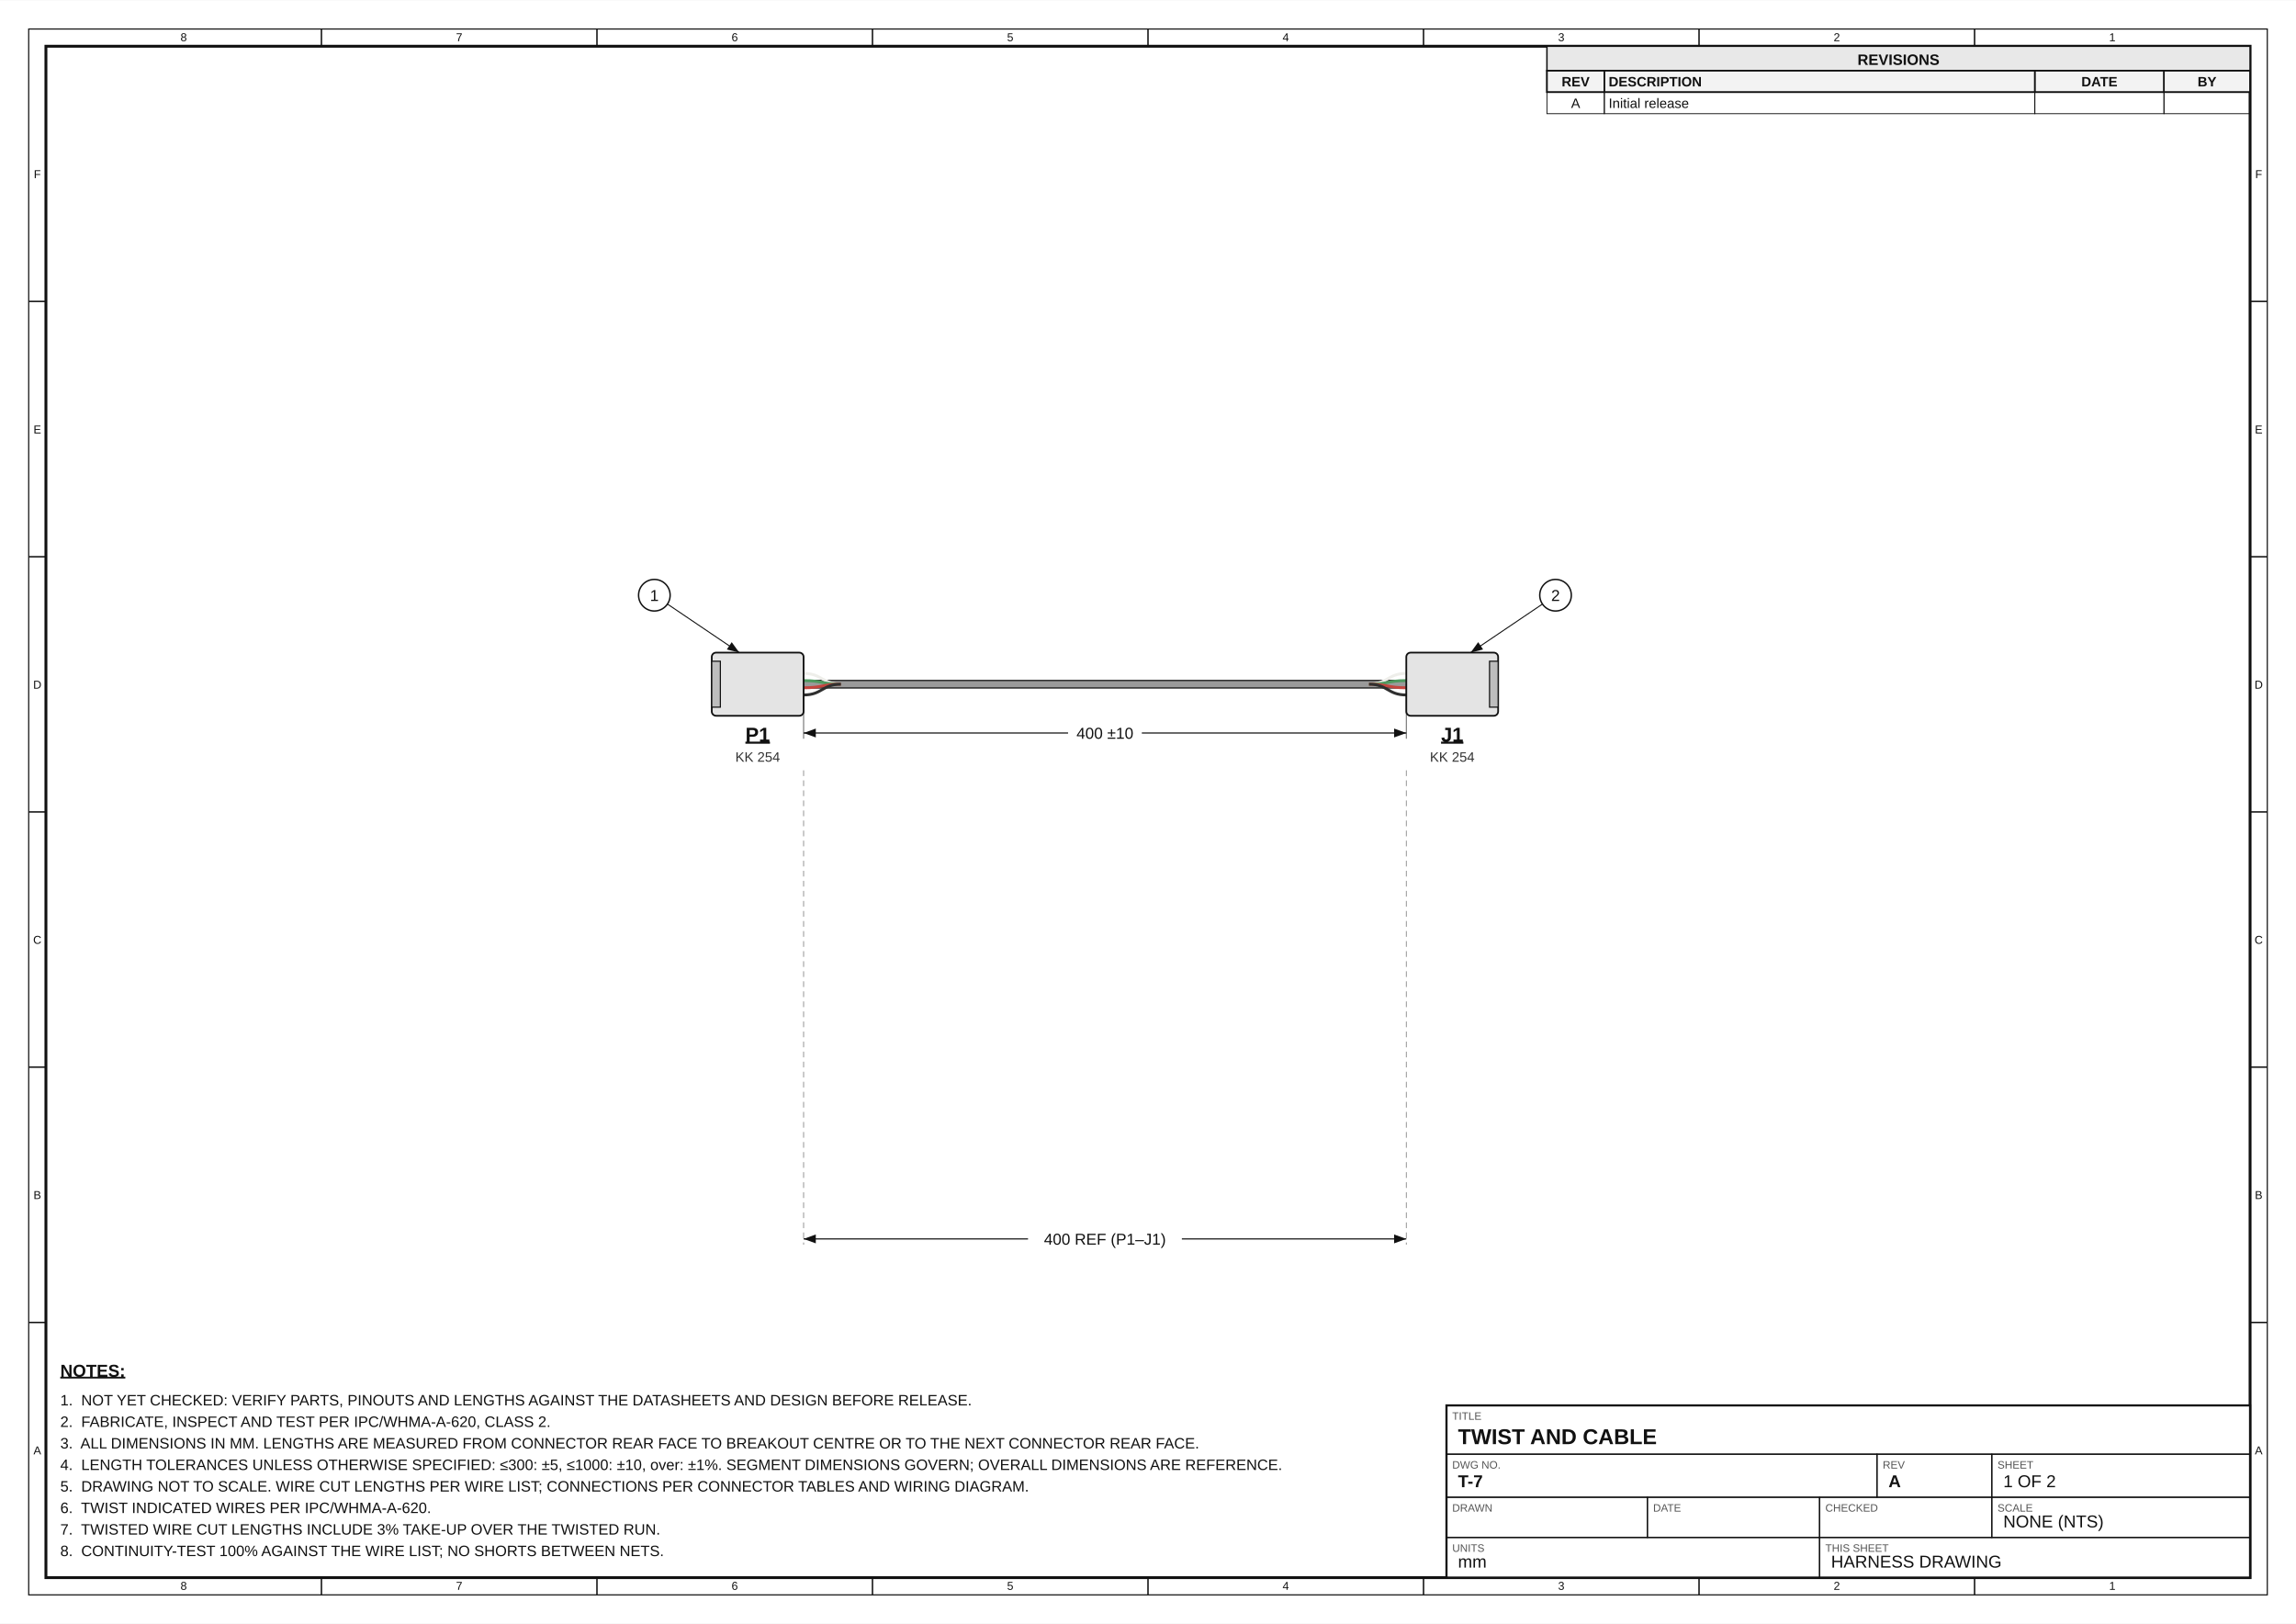
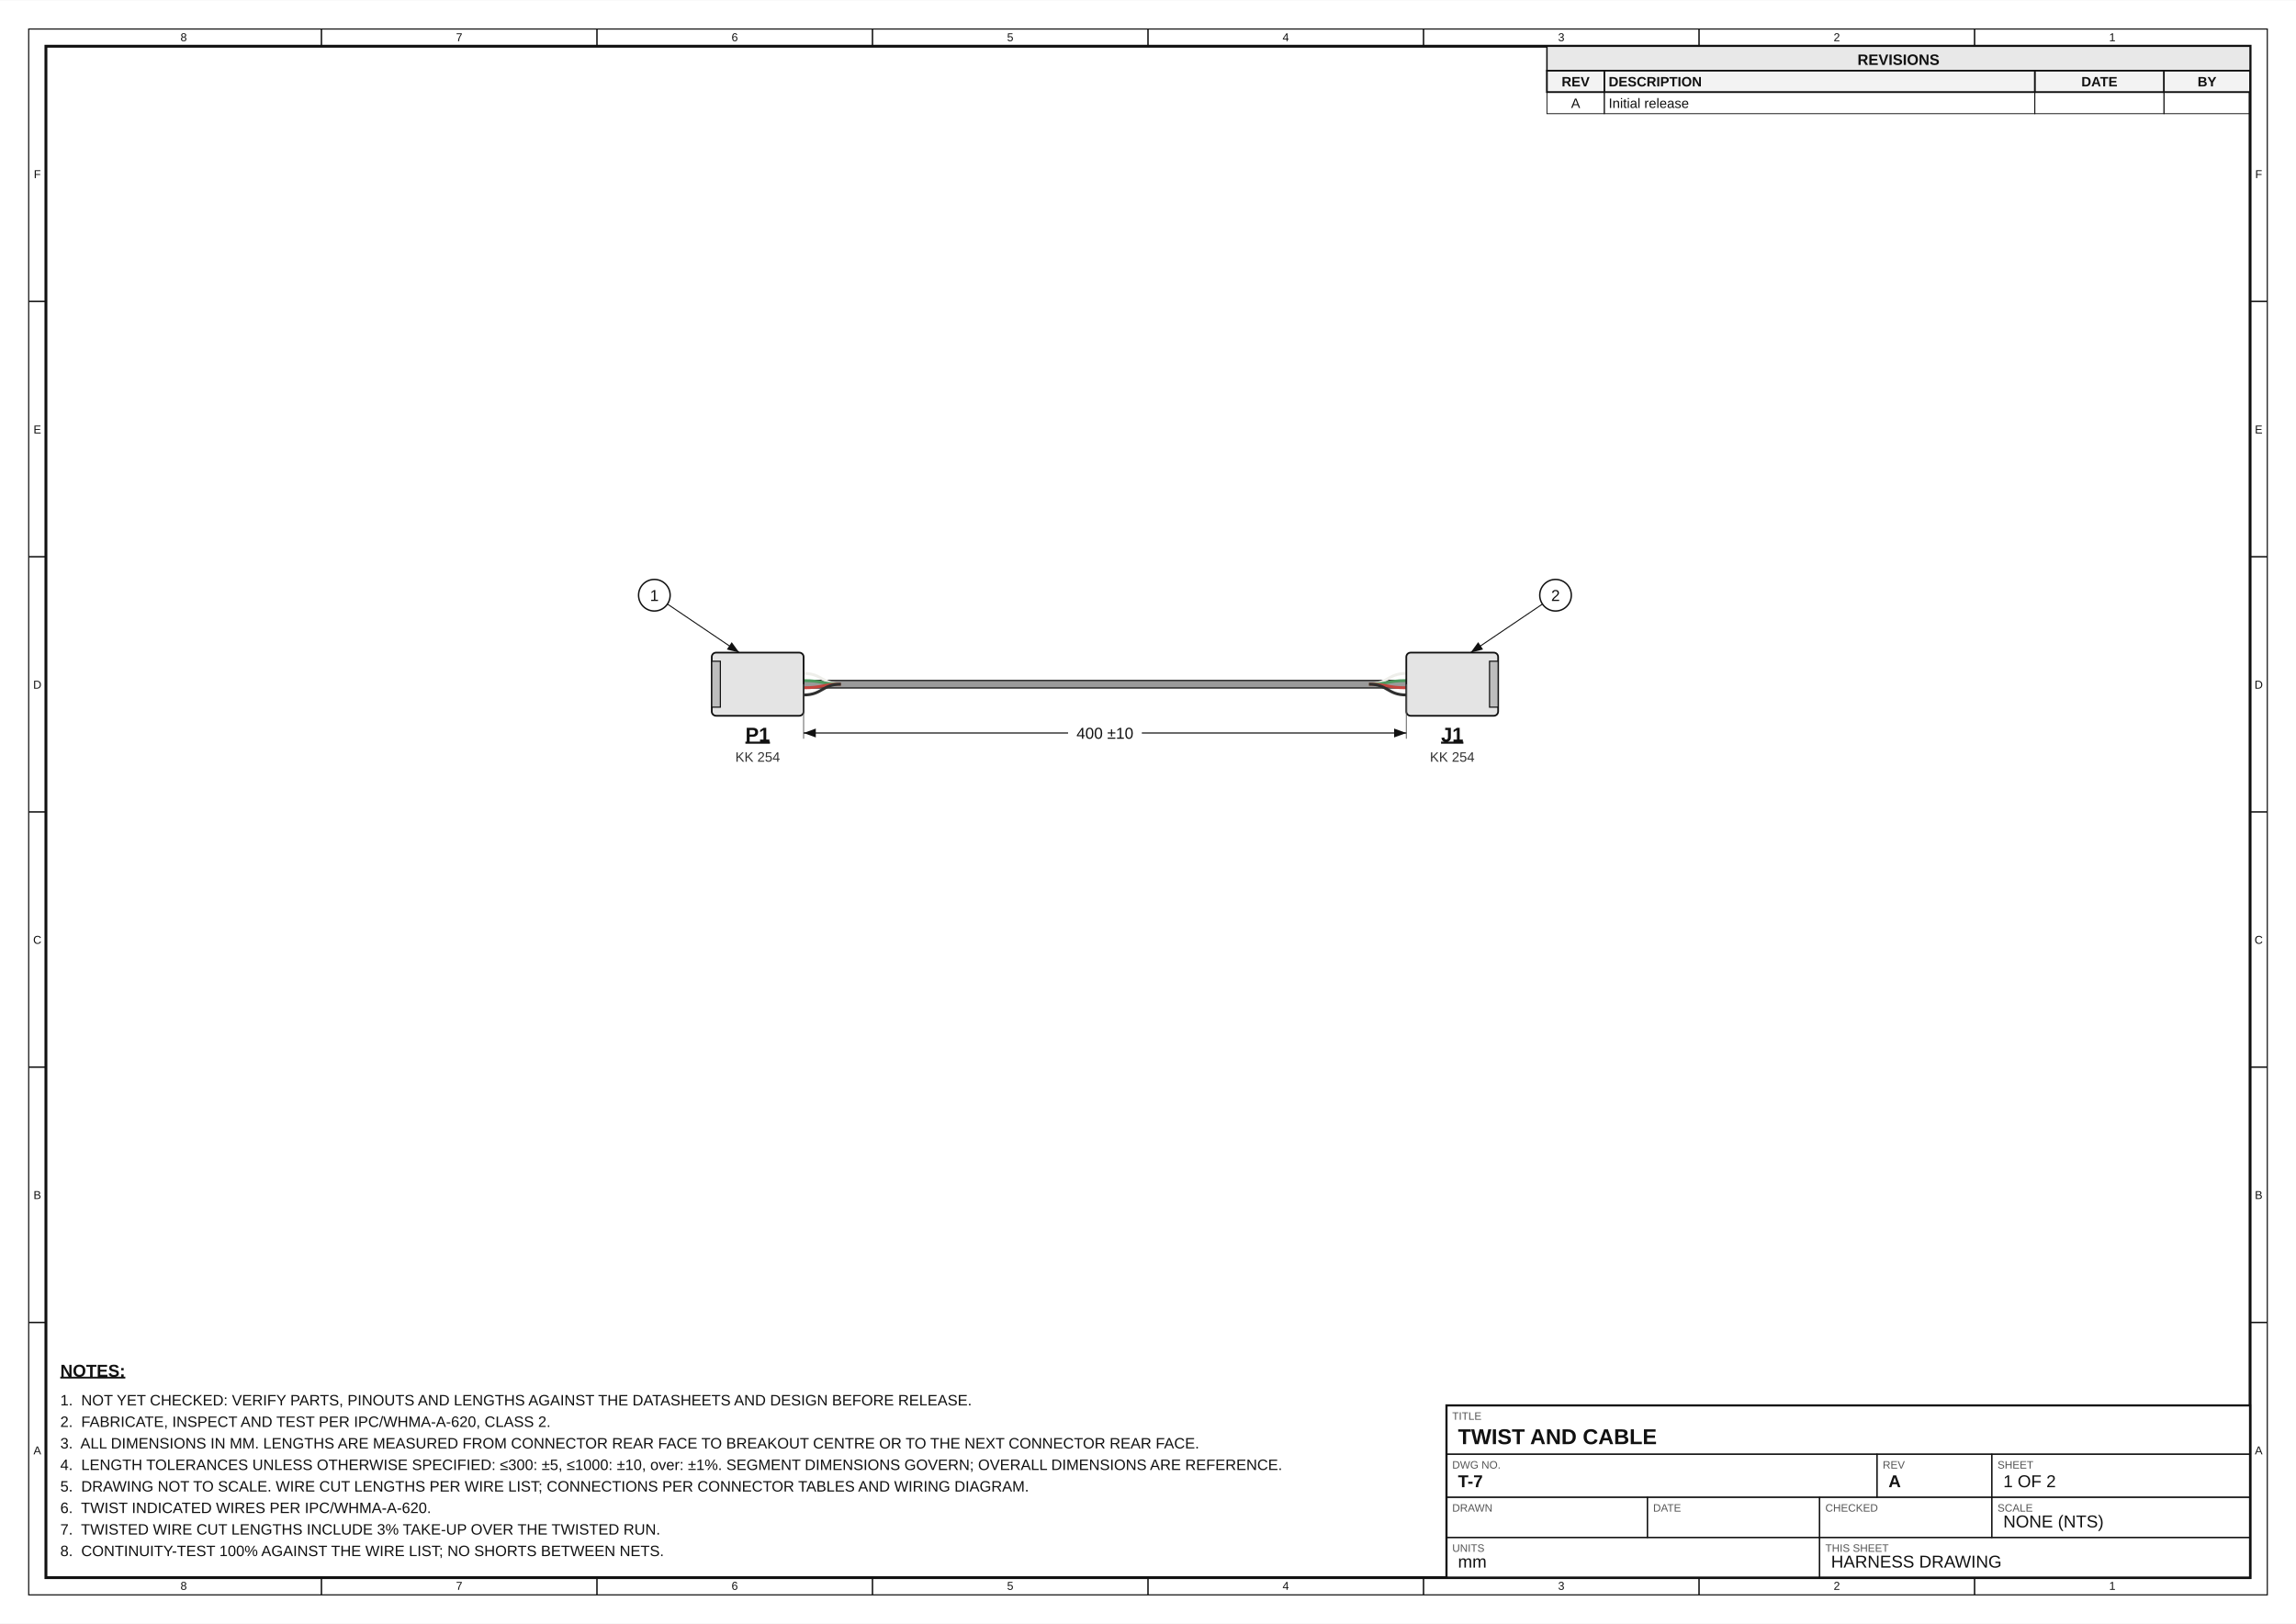
<svg xmlns="http://www.w3.org/2000/svg" viewBox="0 0 1600 1131" width="420mm" height="297mm">
  <rect x="0.0" y="0.0" width="1600.0" height="1131.0" fill="white" stroke="none" stroke-width="1" />
  <rect x="20.0" y="20.0" width="1560.0" height="1091.0" fill="none" stroke="#111" stroke-width="0.8" />
  <rect x="32.0" y="32.0" width="1536.0" height="1067.0" fill="none" stroke="#111" stroke-width="2" />
  <line x1="224.0" y1="20.0" x2="224.0" y2="32.0" stroke="#111" stroke-width="1" />
  <line x1="224.0" y1="1099.0" x2="224.0" y2="1111.0" stroke="#111" stroke-width="1" />
  <line x1="416.0" y1="20.0" x2="416.0" y2="32.0" stroke="#111" stroke-width="1" />
  <line x1="416.0" y1="1099.0" x2="416.0" y2="1111.0" stroke="#111" stroke-width="1" />
  <line x1="608.0" y1="20.0" x2="608.0" y2="32.0" stroke="#111" stroke-width="1" />
  <line x1="608.0" y1="1099.0" x2="608.0" y2="1111.0" stroke="#111" stroke-width="1" />
  <line x1="800.0" y1="20.0" x2="800.0" y2="32.0" stroke="#111" stroke-width="1" />
  <line x1="800.0" y1="1099.0" x2="800.0" y2="1111.0" stroke="#111" stroke-width="1" />
  <line x1="992.0" y1="20.0" x2="992.0" y2="32.0" stroke="#111" stroke-width="1" />
  <line x1="992.0" y1="1099.0" x2="992.0" y2="1111.0" stroke="#111" stroke-width="1" />
  <line x1="1184.0" y1="20.0" x2="1184.0" y2="32.0" stroke="#111" stroke-width="1" />
  <line x1="1184.0" y1="1099.0" x2="1184.0" y2="1111.0" stroke="#111" stroke-width="1" />
  <line x1="1376.0" y1="20.0" x2="1376.0" y2="32.0" stroke="#111" stroke-width="1" />
  <line x1="1376.0" y1="1099.0" x2="1376.0" y2="1111.0" stroke="#111" stroke-width="1" />
  <line x1="20.0" y1="209.8" x2="32.0" y2="209.8" stroke="#111" stroke-width="1" />
  <line x1="1568.0" y1="209.8" x2="1580.0" y2="209.8" stroke="#111" stroke-width="1" />
  <line x1="20.0" y1="387.7" x2="32.0" y2="387.7" stroke="#111" stroke-width="1" />
  <line x1="1568.0" y1="387.7" x2="1580.0" y2="387.7" stroke="#111" stroke-width="1" />
  <line x1="20.0" y1="565.5" x2="32.0" y2="565.5" stroke="#111" stroke-width="1" />
  <line x1="1568.0" y1="565.5" x2="1580.0" y2="565.5" stroke="#111" stroke-width="1" />
  <line x1="20.0" y1="743.3" x2="32.0" y2="743.3" stroke="#111" stroke-width="1" />
  <line x1="1568.0" y1="743.3" x2="1580.0" y2="743.3" stroke="#111" stroke-width="1" />
  <line x1="20.0" y1="921.2" x2="32.0" y2="921.2" stroke="#111" stroke-width="1" />
  <line x1="1568.0" y1="921.2" x2="1580.0" y2="921.2" stroke="#111" stroke-width="1" />
  <text x="128.0" y="28.5" font-family="Arial, Helvetica, sans-serif" font-size="8" text-anchor="middle" font-weight="normal" fill="#111">8</text>
  <text x="128.0" y="1107.5" font-family="Arial, Helvetica, sans-serif" font-size="8" text-anchor="middle" font-weight="normal" fill="#111">8</text>
  <text x="320.0" y="28.5" font-family="Arial, Helvetica, sans-serif" font-size="8" text-anchor="middle" font-weight="normal" fill="#111">7</text>
  <text x="320.0" y="1107.5" font-family="Arial, Helvetica, sans-serif" font-size="8" text-anchor="middle" font-weight="normal" fill="#111">7</text>
  <text x="512.0" y="28.5" font-family="Arial, Helvetica, sans-serif" font-size="8" text-anchor="middle" font-weight="normal" fill="#111">6</text>
  <text x="512.0" y="1107.5" font-family="Arial, Helvetica, sans-serif" font-size="8" text-anchor="middle" font-weight="normal" fill="#111">6</text>
  <text x="704.0" y="28.5" font-family="Arial, Helvetica, sans-serif" font-size="8" text-anchor="middle" font-weight="normal" fill="#111">5</text>
  <text x="704.0" y="1107.5" font-family="Arial, Helvetica, sans-serif" font-size="8" text-anchor="middle" font-weight="normal" fill="#111">5</text>
  <text x="896.0" y="28.5" font-family="Arial, Helvetica, sans-serif" font-size="8" text-anchor="middle" font-weight="normal" fill="#111">4</text>
  <text x="896.0" y="1107.5" font-family="Arial, Helvetica, sans-serif" font-size="8" text-anchor="middle" font-weight="normal" fill="#111">4</text>
  <text x="1088.0" y="28.5" font-family="Arial, Helvetica, sans-serif" font-size="8" text-anchor="middle" font-weight="normal" fill="#111">3</text>
  <text x="1088.0" y="1107.5" font-family="Arial, Helvetica, sans-serif" font-size="8" text-anchor="middle" font-weight="normal" fill="#111">3</text>
  <text x="1280.0" y="28.5" font-family="Arial, Helvetica, sans-serif" font-size="8" text-anchor="middle" font-weight="normal" fill="#111">2</text>
  <text x="1280.0" y="1107.5" font-family="Arial, Helvetica, sans-serif" font-size="8" text-anchor="middle" font-weight="normal" fill="#111">2</text>
  <text x="1472.0" y="28.5" font-family="Arial, Helvetica, sans-serif" font-size="8" text-anchor="middle" font-weight="normal" fill="#111">1</text>
  <text x="1472.0" y="1107.5" font-family="Arial, Helvetica, sans-serif" font-size="8" text-anchor="middle" font-weight="normal" fill="#111">1</text>
  <text x="26.0" y="123.9" font-family="Arial, Helvetica, sans-serif" font-size="8" text-anchor="middle" font-weight="normal" fill="#111">F</text>
  <text x="1574.0" y="123.9" font-family="Arial, Helvetica, sans-serif" font-size="8" text-anchor="middle" font-weight="normal" fill="#111">F</text>
  <text x="26.0" y="301.8" font-family="Arial, Helvetica, sans-serif" font-size="8" text-anchor="middle" font-weight="normal" fill="#111">E</text>
  <text x="1574.0" y="301.8" font-family="Arial, Helvetica, sans-serif" font-size="8" text-anchor="middle" font-weight="normal" fill="#111">E</text>
  <text x="26.0" y="479.6" font-family="Arial, Helvetica, sans-serif" font-size="8" text-anchor="middle" font-weight="normal" fill="#111">D</text>
  <text x="1574.0" y="479.6" font-family="Arial, Helvetica, sans-serif" font-size="8" text-anchor="middle" font-weight="normal" fill="#111">D</text>
  <text x="26.0" y="657.4" font-family="Arial, Helvetica, sans-serif" font-size="8" text-anchor="middle" font-weight="normal" fill="#111">C</text>
  <text x="1574.0" y="657.4" font-family="Arial, Helvetica, sans-serif" font-size="8" text-anchor="middle" font-weight="normal" fill="#111">C</text>
  <text x="26.0" y="835.2" font-family="Arial, Helvetica, sans-serif" font-size="8" text-anchor="middle" font-weight="normal" fill="#111">B</text>
  <text x="1574.0" y="835.2" font-family="Arial, Helvetica, sans-serif" font-size="8" text-anchor="middle" font-weight="normal" fill="#111">B</text>
  <text x="26.0" y="1013.1" font-family="Arial, Helvetica, sans-serif" font-size="8" text-anchor="middle" font-weight="normal" fill="#111">A</text>
  <text x="1574.0" y="1013.1" font-family="Arial, Helvetica, sans-serif" font-size="8" text-anchor="middle" font-weight="normal" fill="#111">A</text>
  <rect x="1008.0" y="979.0" width="560.0" height="120.0" fill="white" stroke="#111" stroke-width="1.5" />
  <rect x="1008.0" y="979.0" width="560.0" height="34.0" fill="none" stroke="#111" stroke-width="0.8" />
  <text x="1012.0" y="989.0" font-family="Arial, Helvetica, sans-serif" font-size="7.5" text-anchor="start" font-weight="normal" fill="#555">TITLE</text>
  <text x="1016.0" y="1006.0" font-family="Arial, Helvetica, sans-serif" font-size="15" text-anchor="start" font-weight="bold" fill="#111">TWIST AND CABLE</text>
  <rect x="1008.0" y="1013.0" width="300.0" height="30.0" fill="none" stroke="#111" stroke-width="0.8" />
  <text x="1012.0" y="1023.0" font-family="Arial, Helvetica, sans-serif" font-size="7.5" text-anchor="start" font-weight="normal" fill="#555">DWG NO.</text>
  <text x="1016.0" y="1036.0" font-family="Arial, Helvetica, sans-serif" font-size="12" text-anchor="start" font-weight="bold" fill="#111">T-7</text>
  <rect x="1308.0" y="1013.0" width="80.0" height="30.0" fill="none" stroke="#111" stroke-width="0.8" />
  <text x="1312.0" y="1023.0" font-family="Arial, Helvetica, sans-serif" font-size="7.5" text-anchor="start" font-weight="normal" fill="#555">REV</text>
  <text x="1316.0" y="1036.0" font-family="Arial, Helvetica, sans-serif" font-size="12" text-anchor="start" font-weight="bold" fill="#111">A</text>
  <rect x="1388.0" y="1013.0" width="180.0" height="30.0" fill="none" stroke="#111" stroke-width="0.8" />
  <text x="1392.0" y="1023.0" font-family="Arial, Helvetica, sans-serif" font-size="7.5" text-anchor="start" font-weight="normal" fill="#555">SHEET</text>
  <text x="1396.0" y="1036.0" font-family="Arial, Helvetica, sans-serif" font-size="12" text-anchor="start" font-weight="normal" fill="#111">1 OF 2</text>
  <rect x="1008.0" y="1043.0" width="140.0" height="28.0" fill="none" stroke="#111" stroke-width="0.8" />
  <text x="1012.0" y="1053.0" font-family="Arial, Helvetica, sans-serif" font-size="7.5" text-anchor="start" font-weight="normal" fill="#555">DRAWN</text>
  <text x="1016.0" y="1064.0" font-family="Arial, Helvetica, sans-serif" font-size="12" text-anchor="start" font-weight="normal" fill="#111" />
  <rect x="1148.0" y="1043.0" width="120.0" height="28.0" fill="none" stroke="#111" stroke-width="0.8" />
  <text x="1152.0" y="1053.0" font-family="Arial, Helvetica, sans-serif" font-size="7.5" text-anchor="start" font-weight="normal" fill="#555">DATE</text>
  <text x="1156.0" y="1064.0" font-family="Arial, Helvetica, sans-serif" font-size="12" text-anchor="start" font-weight="normal" fill="#111" />
  <rect x="1268.0" y="1043.0" width="120.0" height="28.0" fill="none" stroke="#111" stroke-width="0.8" />
  <text x="1272.0" y="1053.0" font-family="Arial, Helvetica, sans-serif" font-size="7.5" text-anchor="start" font-weight="normal" fill="#555">CHECKED</text>
  <text x="1276.0" y="1064.0" font-family="Arial, Helvetica, sans-serif" font-size="12" text-anchor="start" font-weight="normal" fill="#111" />
  <rect x="1388.0" y="1043.0" width="180.0" height="28.0" fill="none" stroke="#111" stroke-width="0.8" />
  <text x="1392.0" y="1053.0" font-family="Arial, Helvetica, sans-serif" font-size="7.5" text-anchor="start" font-weight="normal" fill="#555">SCALE</text>
  <text x="1396.0" y="1064.0" font-family="Arial, Helvetica, sans-serif" font-size="12" text-anchor="start" font-weight="normal" fill="#111">NONE (NTS)</text>
  <rect x="1008.0" y="1071.0" width="260.0" height="28.0" fill="none" stroke="#111" stroke-width="0.8" />
  <text x="1012.0" y="1081.0" font-family="Arial, Helvetica, sans-serif" font-size="7.5" text-anchor="start" font-weight="normal" fill="#555">UNITS</text>
  <text x="1016.0" y="1092.0" font-family="Arial, Helvetica, sans-serif" font-size="12" text-anchor="start" font-weight="normal" fill="#111">mm</text>
  <rect x="1268.0" y="1071.0" width="300.0" height="28.0" fill="none" stroke="#111" stroke-width="0.8" />
  <text x="1272.0" y="1081.0" font-family="Arial, Helvetica, sans-serif" font-size="7.5" text-anchor="start" font-weight="normal" fill="#555">THIS SHEET</text>
  <text x="1276.0" y="1092.0" font-family="Arial, Helvetica, sans-serif" font-size="12" text-anchor="start" font-weight="normal" fill="#111">HARNESS DRAWING</text>
  <rect x="1078.0" y="32.0" width="490.0" height="17.0" fill="#e8e8e8" stroke="#111" stroke-width="1" />
  <text x="1323.0" y="45.0" font-family="Arial, Helvetica, sans-serif" font-size="10.5" text-anchor="middle" font-weight="bold" fill="#111">REVISIONS</text>
  <rect x="1078.0" y="49.0" width="490.0" height="15.0" fill="#f3f3f3" stroke="#111" stroke-width="1" />
  <rect x="1078.0" y="49.0" width="40.0" height="15.0" fill="none" stroke="#111" stroke-width="1" />
  <text x="1098.0" y="60.0" font-family="Arial, Helvetica, sans-serif" font-size="9.5" text-anchor="middle" font-weight="bold" fill="#111">REV</text>
  <rect x="1118.0" y="49.0" width="300.0" height="15.0" fill="none" stroke="#111" stroke-width="1" />
  <text x="1121.0" y="60.0" font-family="Arial, Helvetica, sans-serif" font-size="9.5" text-anchor="start" font-weight="bold" fill="#111">DESCRIPTION</text>
  <rect x="1418.0" y="49.0" width="90.0" height="15.0" fill="none" stroke="#111" stroke-width="1" />
  <text x="1463.0" y="60.0" font-family="Arial, Helvetica, sans-serif" font-size="9.5" text-anchor="middle" font-weight="bold" fill="#111">DATE</text>
  <rect x="1508.0" y="49.0" width="60.0" height="15.0" fill="none" stroke="#111" stroke-width="1" />
  <text x="1538.0" y="60.0" font-family="Arial, Helvetica, sans-serif" font-size="9.5" text-anchor="middle" font-weight="bold" fill="#111">BY</text>
  <rect x="1078.0" y="64.0" width="40.0" height="15.0" fill="none" stroke="#111" stroke-width="0.6" />
  <text x="1098.0" y="75.0" font-family="Arial, Helvetica, sans-serif" font-size="9.5" text-anchor="middle" font-weight="normal" fill="#111">A</text>
  <rect x="1118.0" y="64.0" width="300.0" height="15.0" fill="none" stroke="#111" stroke-width="0.6" />
  <text x="1121.0" y="75.0" font-family="Arial, Helvetica, sans-serif" font-size="9.5" text-anchor="start" font-weight="normal" fill="#111">Initial release</text>
  <rect x="1418.0" y="64.0" width="90.0" height="15.0" fill="none" stroke="#111" stroke-width="0.6" />
  <text x="1463.0" y="75.0" font-family="Arial, Helvetica, sans-serif" font-size="9.5" text-anchor="middle" font-weight="normal" fill="#111" />
  <rect x="1508.0" y="64.0" width="60.0" height="15.0" fill="none" stroke="#111" stroke-width="0.6" />
  <text x="1538.0" y="75.0" font-family="Arial, Helvetica, sans-serif" font-size="9.5" text-anchor="middle" font-weight="normal" fill="#111" />
  <path d="M560.0,476.5 L980.0,476.5" fill="none" stroke="#333" stroke-width="6.2" stroke-linecap="round" />
  <path d="M560.0,476.5 L980.0,476.5" fill="none" stroke="#9a9a9a" stroke-width="4.2" stroke-linecap="round" />
-   <line x1="560.0" y1="476.5" x2="560.0" y2="514.5" stroke="#555" stroke-width="0.6" />
-   <line x1="980.0" y1="476.5" x2="980.0" y2="514.5" stroke="#555" stroke-width="0.6" />
-   <line x1="560.0" y1="510.5" x2="980.0" y2="510.5" stroke="#111" stroke-width="0.8" />
-   <polygon points="560.0,510.5 568.5,507.4 568.5,513.6" fill="#111" />
-   <polygon points="980.0,510.5 971.5,513.6 971.5,507.4" fill="#111" />
-   <rect x="744.3" y="503.5" width="51.4" height="14.0" fill="white" stroke="none" stroke-width="1" />
-   <text x="770.0" y="514.5" font-family="Arial, Helvetica, sans-serif" font-size="11" text-anchor="middle" font-weight="normal" fill="#111">400 ±10</text>
  <path d="M586.0,476.5 C573.0,476.5 573.0,469.0 560.0,469.0" fill="none" stroke="#eeeeea" stroke-width="2" />
  <path d="M586.0,476.5 C573.0,476.5 573.0,474.0 560.0,474.0" fill="none" stroke="#4e9a5f" stroke-width="2" />
  <path d="M586.0,476.5 C573.0,476.5 573.0,479.0 560.0,479.0" fill="none" stroke="#c4453f" stroke-width="2" />
  <path d="M586.0,476.5 C573.0,476.5 573.0,484.0 560.0,484.0" fill="none" stroke="#2f2f2f" stroke-width="2" />
  <rect x="496.0" y="454.5" width="64.0" height="44.0" fill="#e4e4e4" stroke="#111" stroke-width="1.2" rx="3" class="connector-body rectangular" />
  <rect x="496.0" y="460.5" width="6.0" height="32.0" fill="#bdbdbd" stroke="#111" stroke-width="0.8" />
  <text x="528.0" y="516.5" font-family="Arial, Helvetica, sans-serif" font-size="14" text-anchor="middle" font-weight="bold" fill="#111" text-decoration="underline">P1</text>
  <text x="528.0" y="530.5" font-family="Arial, Helvetica, sans-serif" font-size="9.5" text-anchor="middle" font-weight="normal" fill="#333">KK 254</text>
  <line x1="456.0" y1="414.5" x2="515.2" y2="454.5" stroke="#111" stroke-width="0.7" />
  <polygon points="515.2,454.5 506.5,452.3 509.9,447.2" fill="#111" />
  <circle cx="456.0" cy="414.5" r="11" fill="white" stroke="#111" stroke-width="1" />
  <text x="456.0" y="418.5" font-family="Arial, Helvetica, sans-serif" font-size="11" text-anchor="middle" font-weight="normal" fill="#111">1</text>
  <path d="M954.0,476.5 C967.0,476.5 967.0,469.0 980.0,469.0" fill="none" stroke="#eeeeea" stroke-width="2" />
  <path d="M954.0,476.5 C967.0,476.5 967.0,474.0 980.0,474.0" fill="none" stroke="#4e9a5f" stroke-width="2" />
  <path d="M954.0,476.5 C967.0,476.5 967.0,479.0 980.0,479.0" fill="none" stroke="#c4453f" stroke-width="2" />
  <path d="M954.0,476.5 C967.0,476.5 967.0,484.0 980.0,484.0" fill="none" stroke="#2f2f2f" stroke-width="2" />
  <rect x="980.0" y="454.5" width="64.0" height="44.0" fill="#e4e4e4" stroke="#111" stroke-width="1.2" rx="3" class="connector-body rectangular" />
  <rect x="1038.0" y="460.5" width="6.0" height="32.0" fill="#bdbdbd" stroke="#111" stroke-width="0.8" />
  <text x="1012.0" y="516.5" font-family="Arial, Helvetica, sans-serif" font-size="14" text-anchor="middle" font-weight="bold" fill="#111" text-decoration="underline">J1</text>
  <text x="1012.0" y="530.5" font-family="Arial, Helvetica, sans-serif" font-size="9.5" text-anchor="middle" font-weight="normal" fill="#333">KK 254</text>
  <line x1="1084.0" y1="414.5" x2="1024.8" y2="454.5" stroke="#111" stroke-width="0.7" />
  <polygon points="1024.8,454.5 1030.1,447.2 1033.5,452.3" fill="#111" />
  <circle cx="1084.0" cy="414.5" r="11" fill="white" stroke="#111" stroke-width="1" />
  <text x="1084.0" y="418.5" font-family="Arial, Helvetica, sans-serif" font-size="11" text-anchor="middle" font-weight="normal" fill="#111">2</text>
-   <line x1="560.0" y1="863.0" x2="980.0" y2="863.0" stroke="#111" stroke-width="0.8" />
-   <polygon points="560.0,863.0 568.5,859.9 568.5,866.1" fill="#111" />
-   <polygon points="980.0,863.0 971.5,866.1 971.5,859.9" fill="#111" />
-   <rect x="716.4" y="856.0" width="107.2" height="14.0" fill="white" stroke="none" stroke-width="1" />
-   <text x="770.0" y="867.0" font-family="Arial, Helvetica, sans-serif" font-size="11" text-anchor="middle" font-weight="normal" fill="#111">400 REF  (P1–J1)</text>
-   <line x1="980.0" y1="536.5" x2="980.0" y2="867.0" stroke="#777" stroke-width="0.5" stroke-dasharray="4 3" />
-   <line x1="560.0" y1="536.5" x2="560.0" y2="867.0" stroke="#777" stroke-width="0.5" stroke-dasharray="4 3" />
+   <line x1="560.0" y1="476.5" x2="560.0" y2="514.5" stroke="#555" stroke-width="0.6" />
+   <line x1="980.0" y1="476.5" x2="980.0" y2="514.5" stroke="#555" stroke-width="0.6" />
+   <line x1="560.0" y1="510.5" x2="980.0" y2="510.5" stroke="#111" stroke-width="0.8" />
+   <polygon points="560.0,510.5 568.5,507.4 568.5,513.6" fill="#111" />
+   <polygon points="980.0,510.5 971.5,513.6 971.5,507.4" fill="#111" />
+   <rect x="744.3" y="503.5" width="51.4" height="14.0" fill="white" stroke="none" stroke-width="1" />
+   <text x="770.0" y="514.5" font-family="Arial, Helvetica, sans-serif" font-size="11" text-anchor="middle" font-weight="normal" fill="#111">400 ±10</text>
  <text x="42.0" y="959.0" font-family="Arial, Helvetica, sans-serif" font-size="12" text-anchor="start" font-weight="bold" fill="#111" text-decoration="underline">NOTES:</text>
  <text x="42.0" y="979.0" font-family="Arial, Helvetica, sans-serif" font-size="10.5" text-anchor="start" font-weight="normal" fill="#111" xml:space="preserve">1.  NOT YET CHECKED: VERIFY PARTS, PINOUTS AND LENGTHS AGAINST THE DATASHEETS AND DESIGN BEFORE RELEASE.</text>
  <text x="42.0" y="994.0" font-family="Arial, Helvetica, sans-serif" font-size="10.5" text-anchor="start" font-weight="normal" fill="#111" xml:space="preserve">2.  FABRICATE, INSPECT AND TEST PER IPC/WHMA-A-620, CLASS 2.</text>
  <text x="42.0" y="1009.0" font-family="Arial, Helvetica, sans-serif" font-size="10.5" text-anchor="start" font-weight="normal" fill="#111" xml:space="preserve">3.  ALL DIMENSIONS IN MM. LENGTHS ARE MEASURED FROM CONNECTOR REAR FACE TO BREAKOUT CENTRE OR TO THE NEXT CONNECTOR REAR FACE.</text>
  <text x="42.0" y="1024.0" font-family="Arial, Helvetica, sans-serif" font-size="10.5" text-anchor="start" font-weight="normal" fill="#111" xml:space="preserve">4.  LENGTH TOLERANCES UNLESS OTHERWISE SPECIFIED: ≤300: ±5, ≤1000: ±10, over: ±1%. SEGMENT DIMENSIONS GOVERN; OVERALL DIMENSIONS ARE REFERENCE.</text>
  <text x="42.0" y="1039.0" font-family="Arial, Helvetica, sans-serif" font-size="10.5" text-anchor="start" font-weight="normal" fill="#111" xml:space="preserve">5.  DRAWING NOT TO SCALE. WIRE CUT LENGTHS PER WIRE LIST; CONNECTIONS PER CONNECTOR TABLES AND WIRING DIAGRAM.</text>
  <text x="42.0" y="1054.0" font-family="Arial, Helvetica, sans-serif" font-size="10.5" text-anchor="start" font-weight="normal" fill="#111" xml:space="preserve">6.  TWIST INDICATED WIRES PER IPC/WHMA-A-620.</text>
  <text x="42.0" y="1069.0" font-family="Arial, Helvetica, sans-serif" font-size="10.5" text-anchor="start" font-weight="normal" fill="#111" xml:space="preserve">7.  TWISTED WIRE CUT LENGTHS INCLUDE 3% TAKE-UP OVER THE TWISTED RUN.</text>
  <text x="42.0" y="1084.0" font-family="Arial, Helvetica, sans-serif" font-size="10.5" text-anchor="start" font-weight="normal" fill="#111" xml:space="preserve">8.  CONTINUITY-TEST 100% AGAINST THE WIRE LIST; NO SHORTS BETWEEN NETS.</text>
</svg>
